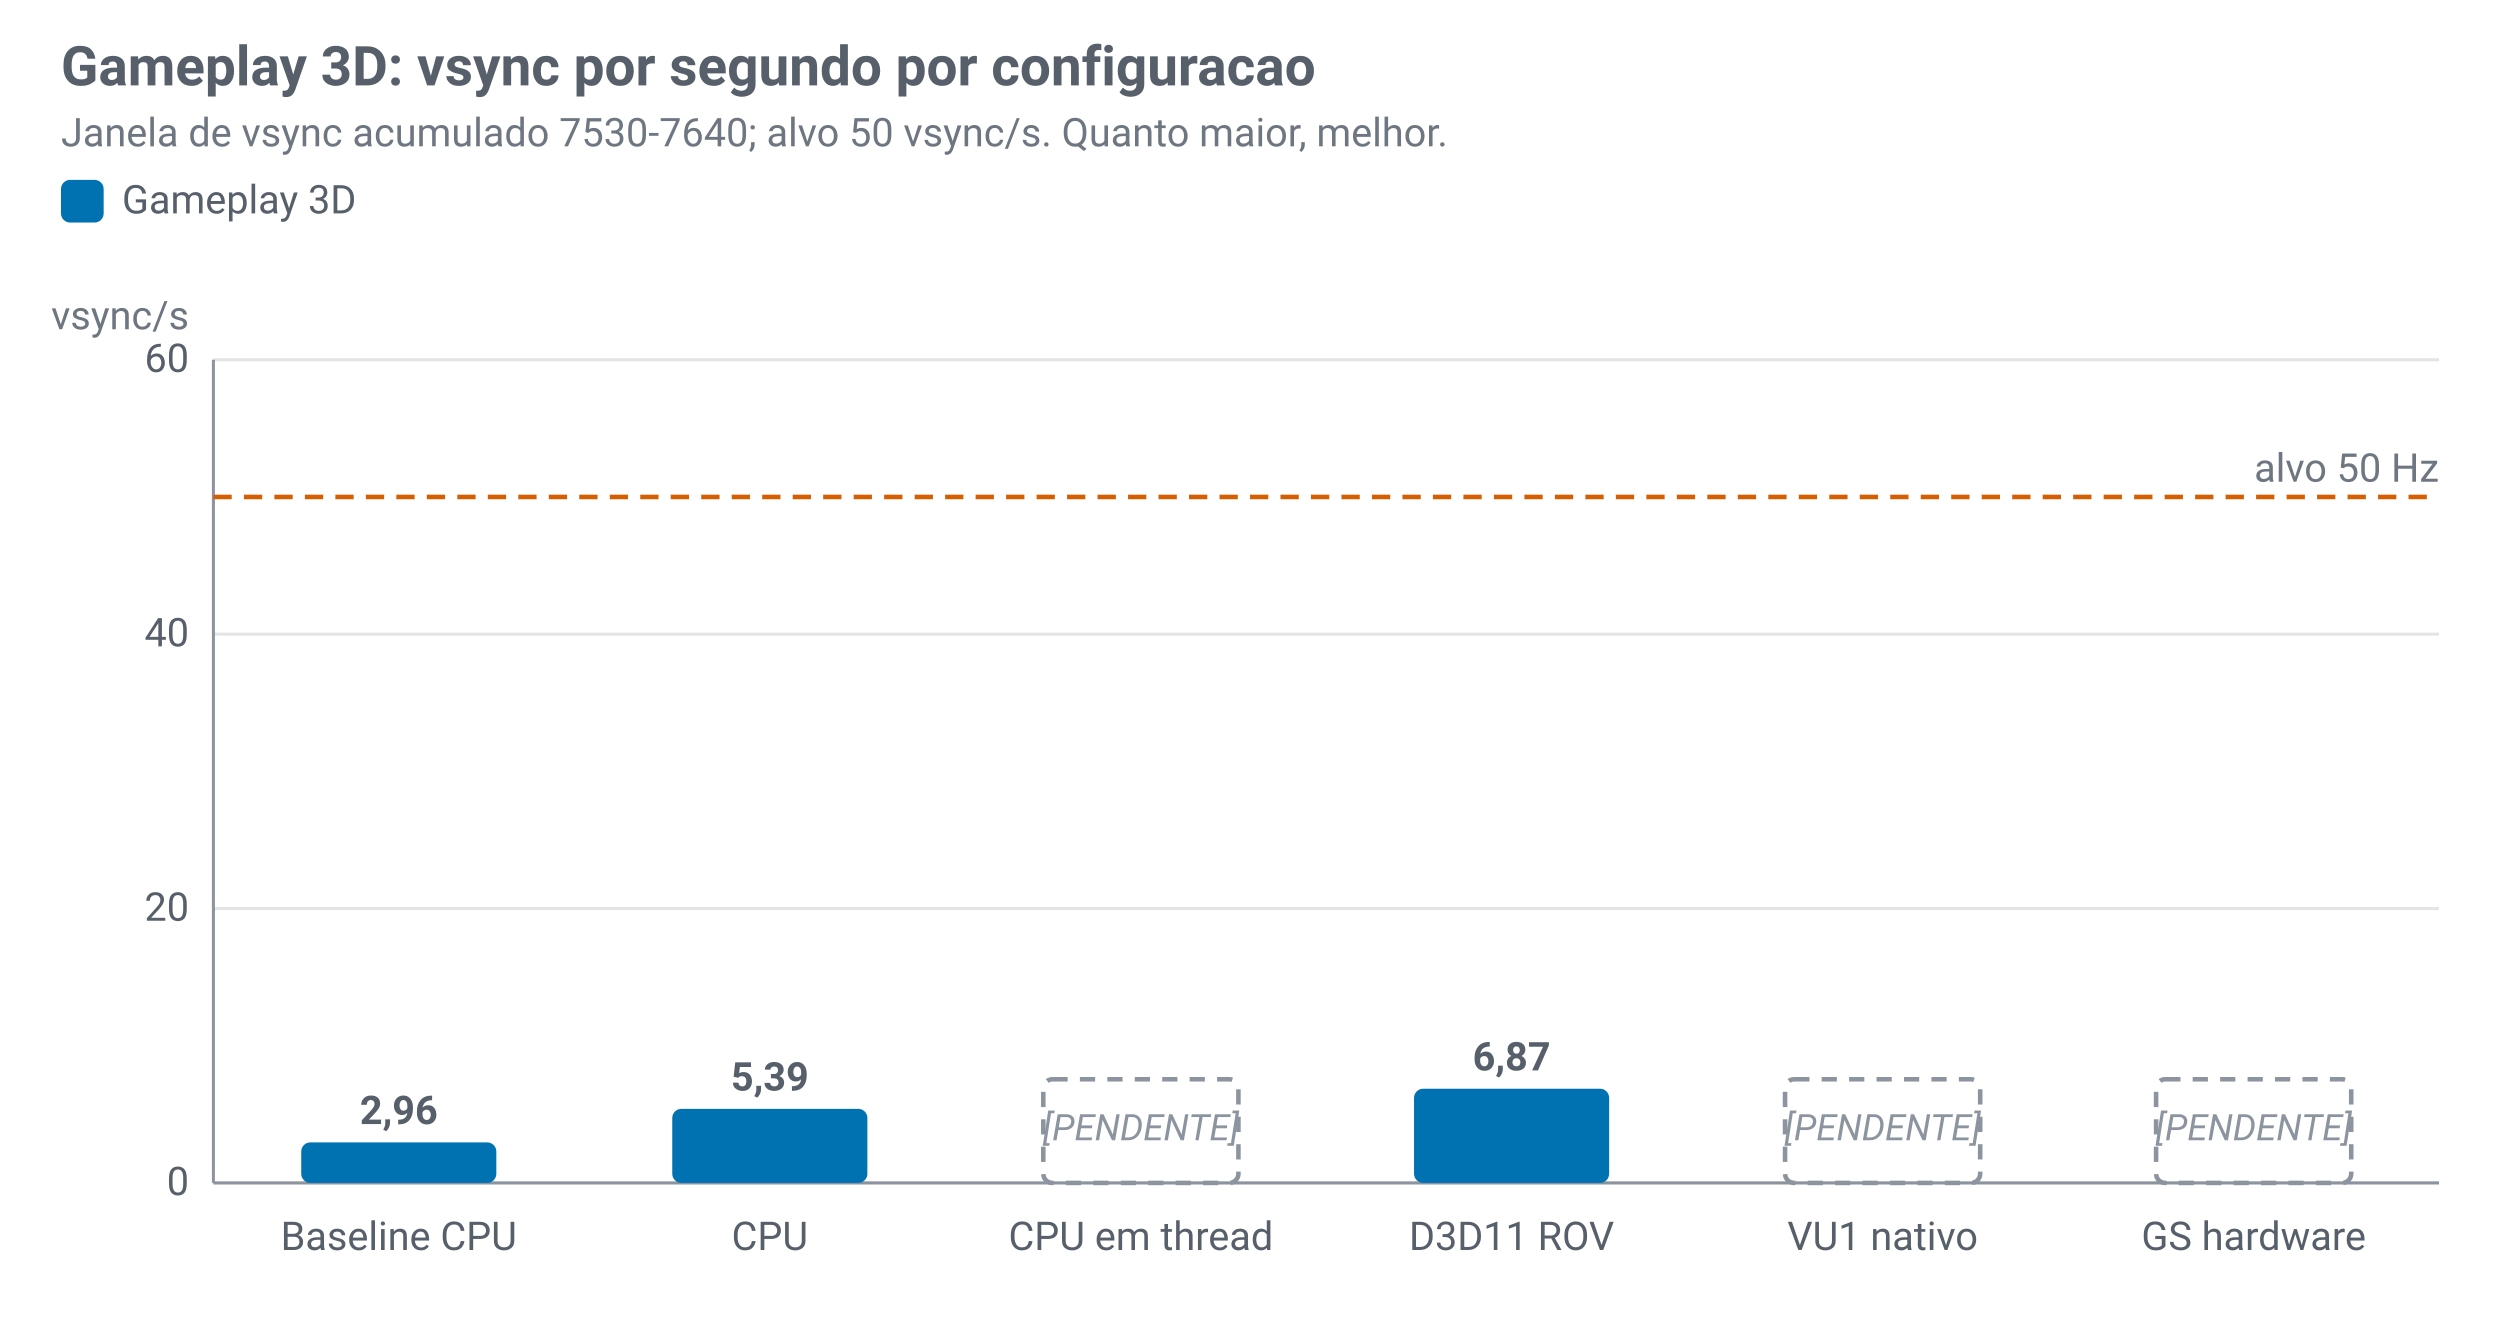
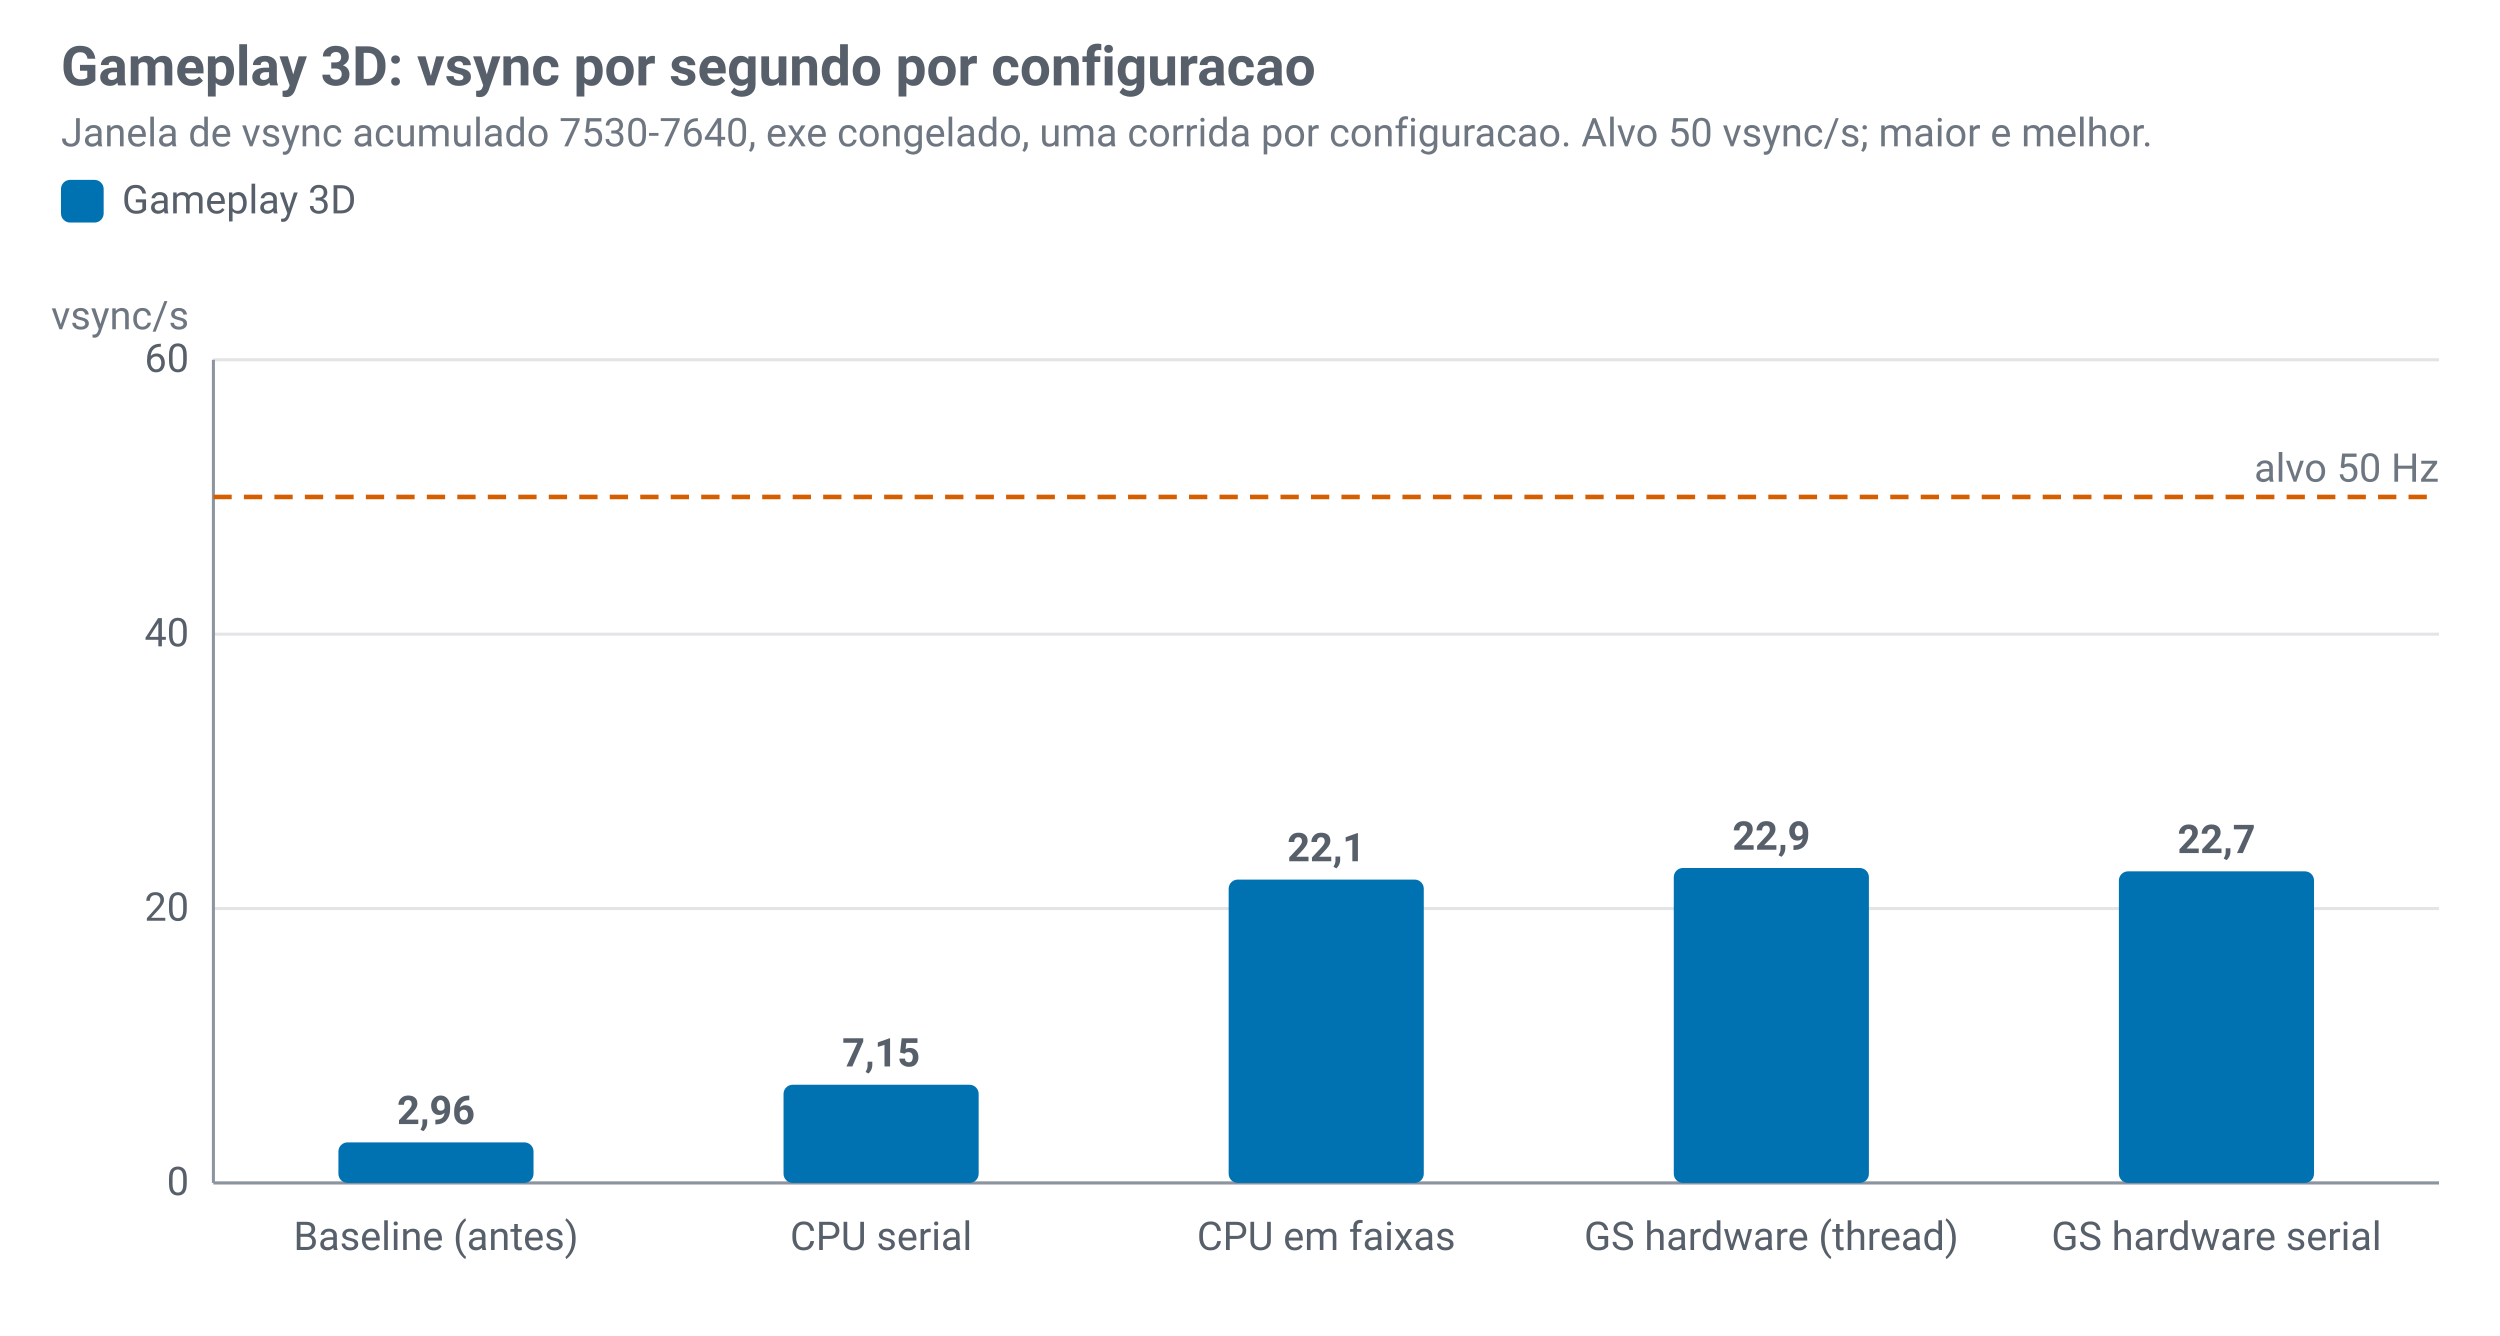
<svg xmlns="http://www.w3.org/2000/svg" width="820" height="438" viewBox="0 0 820 438" role="img" aria-labelledby="t d">
  <style>
.t{font:600 18px system-ui, -apple-system, 'Segoe UI', Roboto, Helvetica, Arial, sans-serif;fill:#57606a} .s{font:13px system-ui, -apple-system, 'Segoe UI', Roboto, Helvetica, Arial, sans-serif;fill:#6e7781}
.l{font:13px system-ui, -apple-system, 'Segoe UI', Roboto, Helvetica, Arial, sans-serif;fill:#57606a} .v{font:600 13px system-ui, -apple-system, 'Segoe UI', Roboto, Helvetica, Arial, sans-serif;fill:#57606a}
.p{font:italic 12px system-ui, -apple-system, 'Segoe UI', Roboto, Helvetica, Arial, sans-serif;fill:#8c959f}
.ax{stroke:#8c959f;stroke-width:1} .gr{stroke:#8c959f;stroke-opacity:.25;stroke-width:1}
.pend{fill:none;stroke:#8c959f;stroke-width:1.5;stroke-dasharray:5 4}
@media (prefers-color-scheme: dark){.t,.l,.v{fill:#c9d1d9} .s,.p{fill:#8b949e}}
</style>
  <text x="20.0" y="28.0" class="t" text-anchor="start">Gameplay 3D: vsync por segundo por configuracao</text>
-   <text x="20.0" y="48.0" class="s" text-anchor="start">Janela de vsync acumulado 7530-7640; alvo 50 vsync/s. Quanto maior, melhor.</text>
+   <text x="20.0" y="48.0" class="s" text-anchor="start">Janela de vsync acumulado 7530-7640, exe congelado, uma corrida por configuracao. Alvo 50 vsync/s; maior e melhor.</text>
  <rect x="20.0" y="59.0" width="14" height="14" rx="3" fill="#0072B2" />
  <text x="40.0" y="70.0" class="l" text-anchor="start">Gameplay 3D</text>
  <line x1="70.0" x2="800.0" y1="388.0" y2="388.0" class="gr" />
  <text x="62.0" y="392.0" class="l" text-anchor="end">0</text>
  <line x1="70.0" x2="800.0" y1="298.0" y2="298.0" class="gr" />
  <text x="62.0" y="302.0" class="l" text-anchor="end">20</text>
  <line x1="70.0" x2="800.0" y1="208.0" y2="208.0" class="gr" />
  <text x="62.0" y="212.0" class="l" text-anchor="end">40</text>
  <line x1="70.0" x2="800.0" y1="118.0" y2="118.0" class="gr" />
  <text x="62.0" y="122.0" class="l" text-anchor="end">60</text>
  <line x1="70.0" x2="70.0" y1="118" y2="388" class="ax" />
  <line x1="70.0" x2="800.0" y1="388" y2="388" class="ax" />
  <text x="62.0" y="108.0" class="s" text-anchor="end">vsync/s</text>
-   <rect x="98.8" y="374.7" width="64.0" height="13.3" rx="3" fill="#0072B2" />
-   <text x="130.8" y="368.7" class="v" text-anchor="middle">2,96</text>
-   <text x="130.8" y="410.0" class="l" text-anchor="middle">Baseline CPU</text>
-   <rect x="220.5" y="363.7" width="64.0" height="24.3" rx="3" fill="#0072B2" />
-   <text x="252.5" y="357.7" class="v" text-anchor="middle">5,39</text>
-   <text x="252.5" y="410.0" class="l" text-anchor="middle">CPU</text>
-   <rect x="342.2" y="354.0" width="64.0" height="34" rx="3" class="pend" />
-   <text x="374.2" y="374.0" class="p" text-anchor="middle">[PENDENTE]</text>
-   <text x="374.2" y="410.0" class="l" text-anchor="middle">CPU em thread</text>
-   <rect x="463.8" y="357.1" width="64.0" height="30.9" rx="3" fill="#0072B2" />
-   <text x="495.8" y="351.1" class="v" text-anchor="middle">6,87</text>
-   <text x="495.8" y="410.0" class="l" text-anchor="middle">D3D11 ROV</text>
-   <rect x="585.5" y="354.0" width="64.0" height="34" rx="3" class="pend" />
-   <text x="617.5" y="374.0" class="p" text-anchor="middle">[PENDENTE]</text>
-   <text x="617.5" y="410.0" class="l" text-anchor="middle">VU1 nativo</text>
-   <rect x="707.2" y="354.0" width="64.0" height="34" rx="3" class="pend" />
-   <text x="739.2" y="374.0" class="p" text-anchor="middle">[PENDENTE]</text>
-   <text x="739.2" y="410.0" class="l" text-anchor="middle">GS hardware</text>
+   <rect x="111.0" y="374.7" width="64.0" height="13.3" rx="3" fill="#0072B2" />
+   <text x="143.0" y="368.7" class="v" text-anchor="middle">2,96</text>
+   <text x="143.0" y="410.0" class="l" text-anchor="middle">Baseline (antes)</text>
+   <rect x="257.0" y="355.8" width="64.0" height="32.2" rx="3" fill="#0072B2" />
+   <text x="289.0" y="349.8" class="v" text-anchor="middle">7,15</text>
+   <text x="289.0" y="410.0" class="l" text-anchor="middle">CPU serial</text>
+   <rect x="403.0" y="288.5" width="64.0" height="99.5" rx="3" fill="#0072B2" />
+   <text x="435.0" y="282.5" class="v" text-anchor="middle">22,1</text>
+   <text x="435.0" y="410.0" class="l" text-anchor="middle">CPU em faixas</text>
+   <rect x="549.0" y="284.7" width="64.0" height="103.3" rx="3" fill="#0072B2" />
+   <text x="581.0" y="278.7" class="v" text-anchor="middle">22,9</text>
+   <text x="581.0" y="410.0" class="l" text-anchor="middle">GS hardware (thread)</text>
+   <rect x="695.0" y="285.8" width="64.0" height="102.2" rx="3" fill="#0072B2" />
+   <text x="727.0" y="279.8" class="v" text-anchor="middle">22,7</text>
+   <text x="727.0" y="410.0" class="l" text-anchor="middle">GS hardware serial</text>
  <line x1="70.0" x2="800.0" y1="163.0" y2="163.0" stroke="#D55E00" stroke-width="1.5" stroke-dasharray="6 4" />
  <text x="800.0" y="158.0" class="s" text-anchor="end">alvo 50 Hz</text>
</svg>
